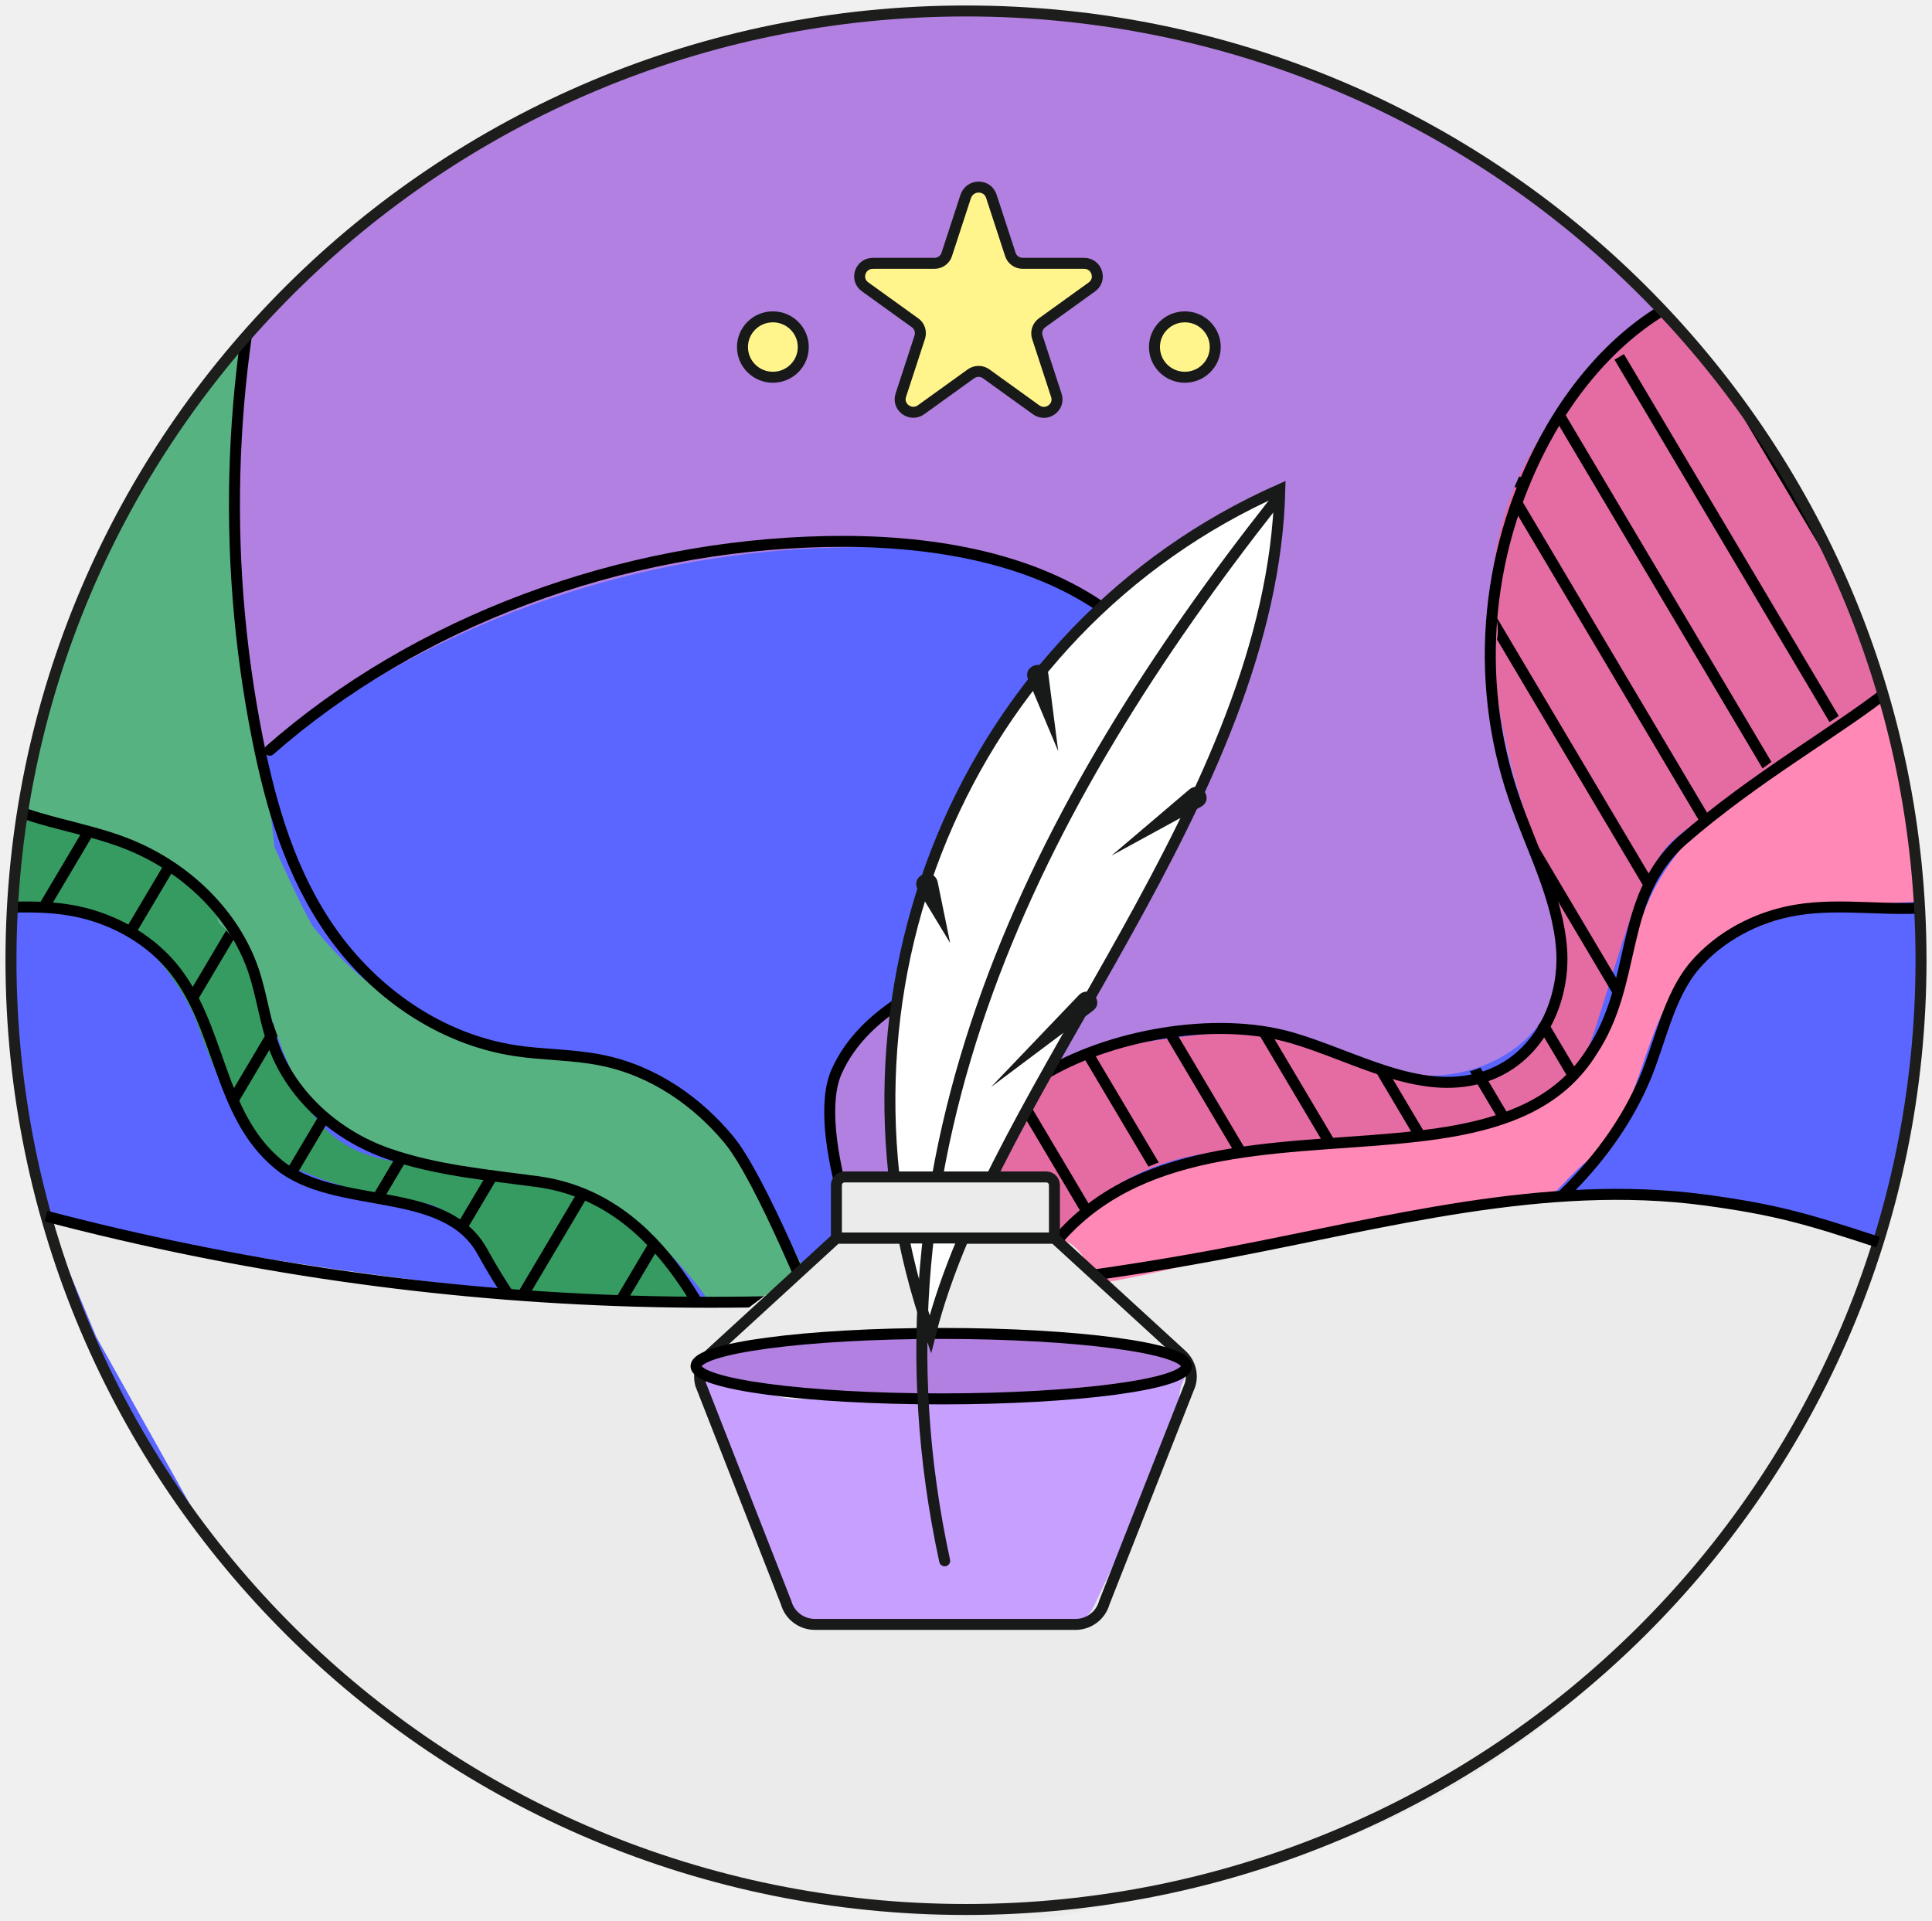
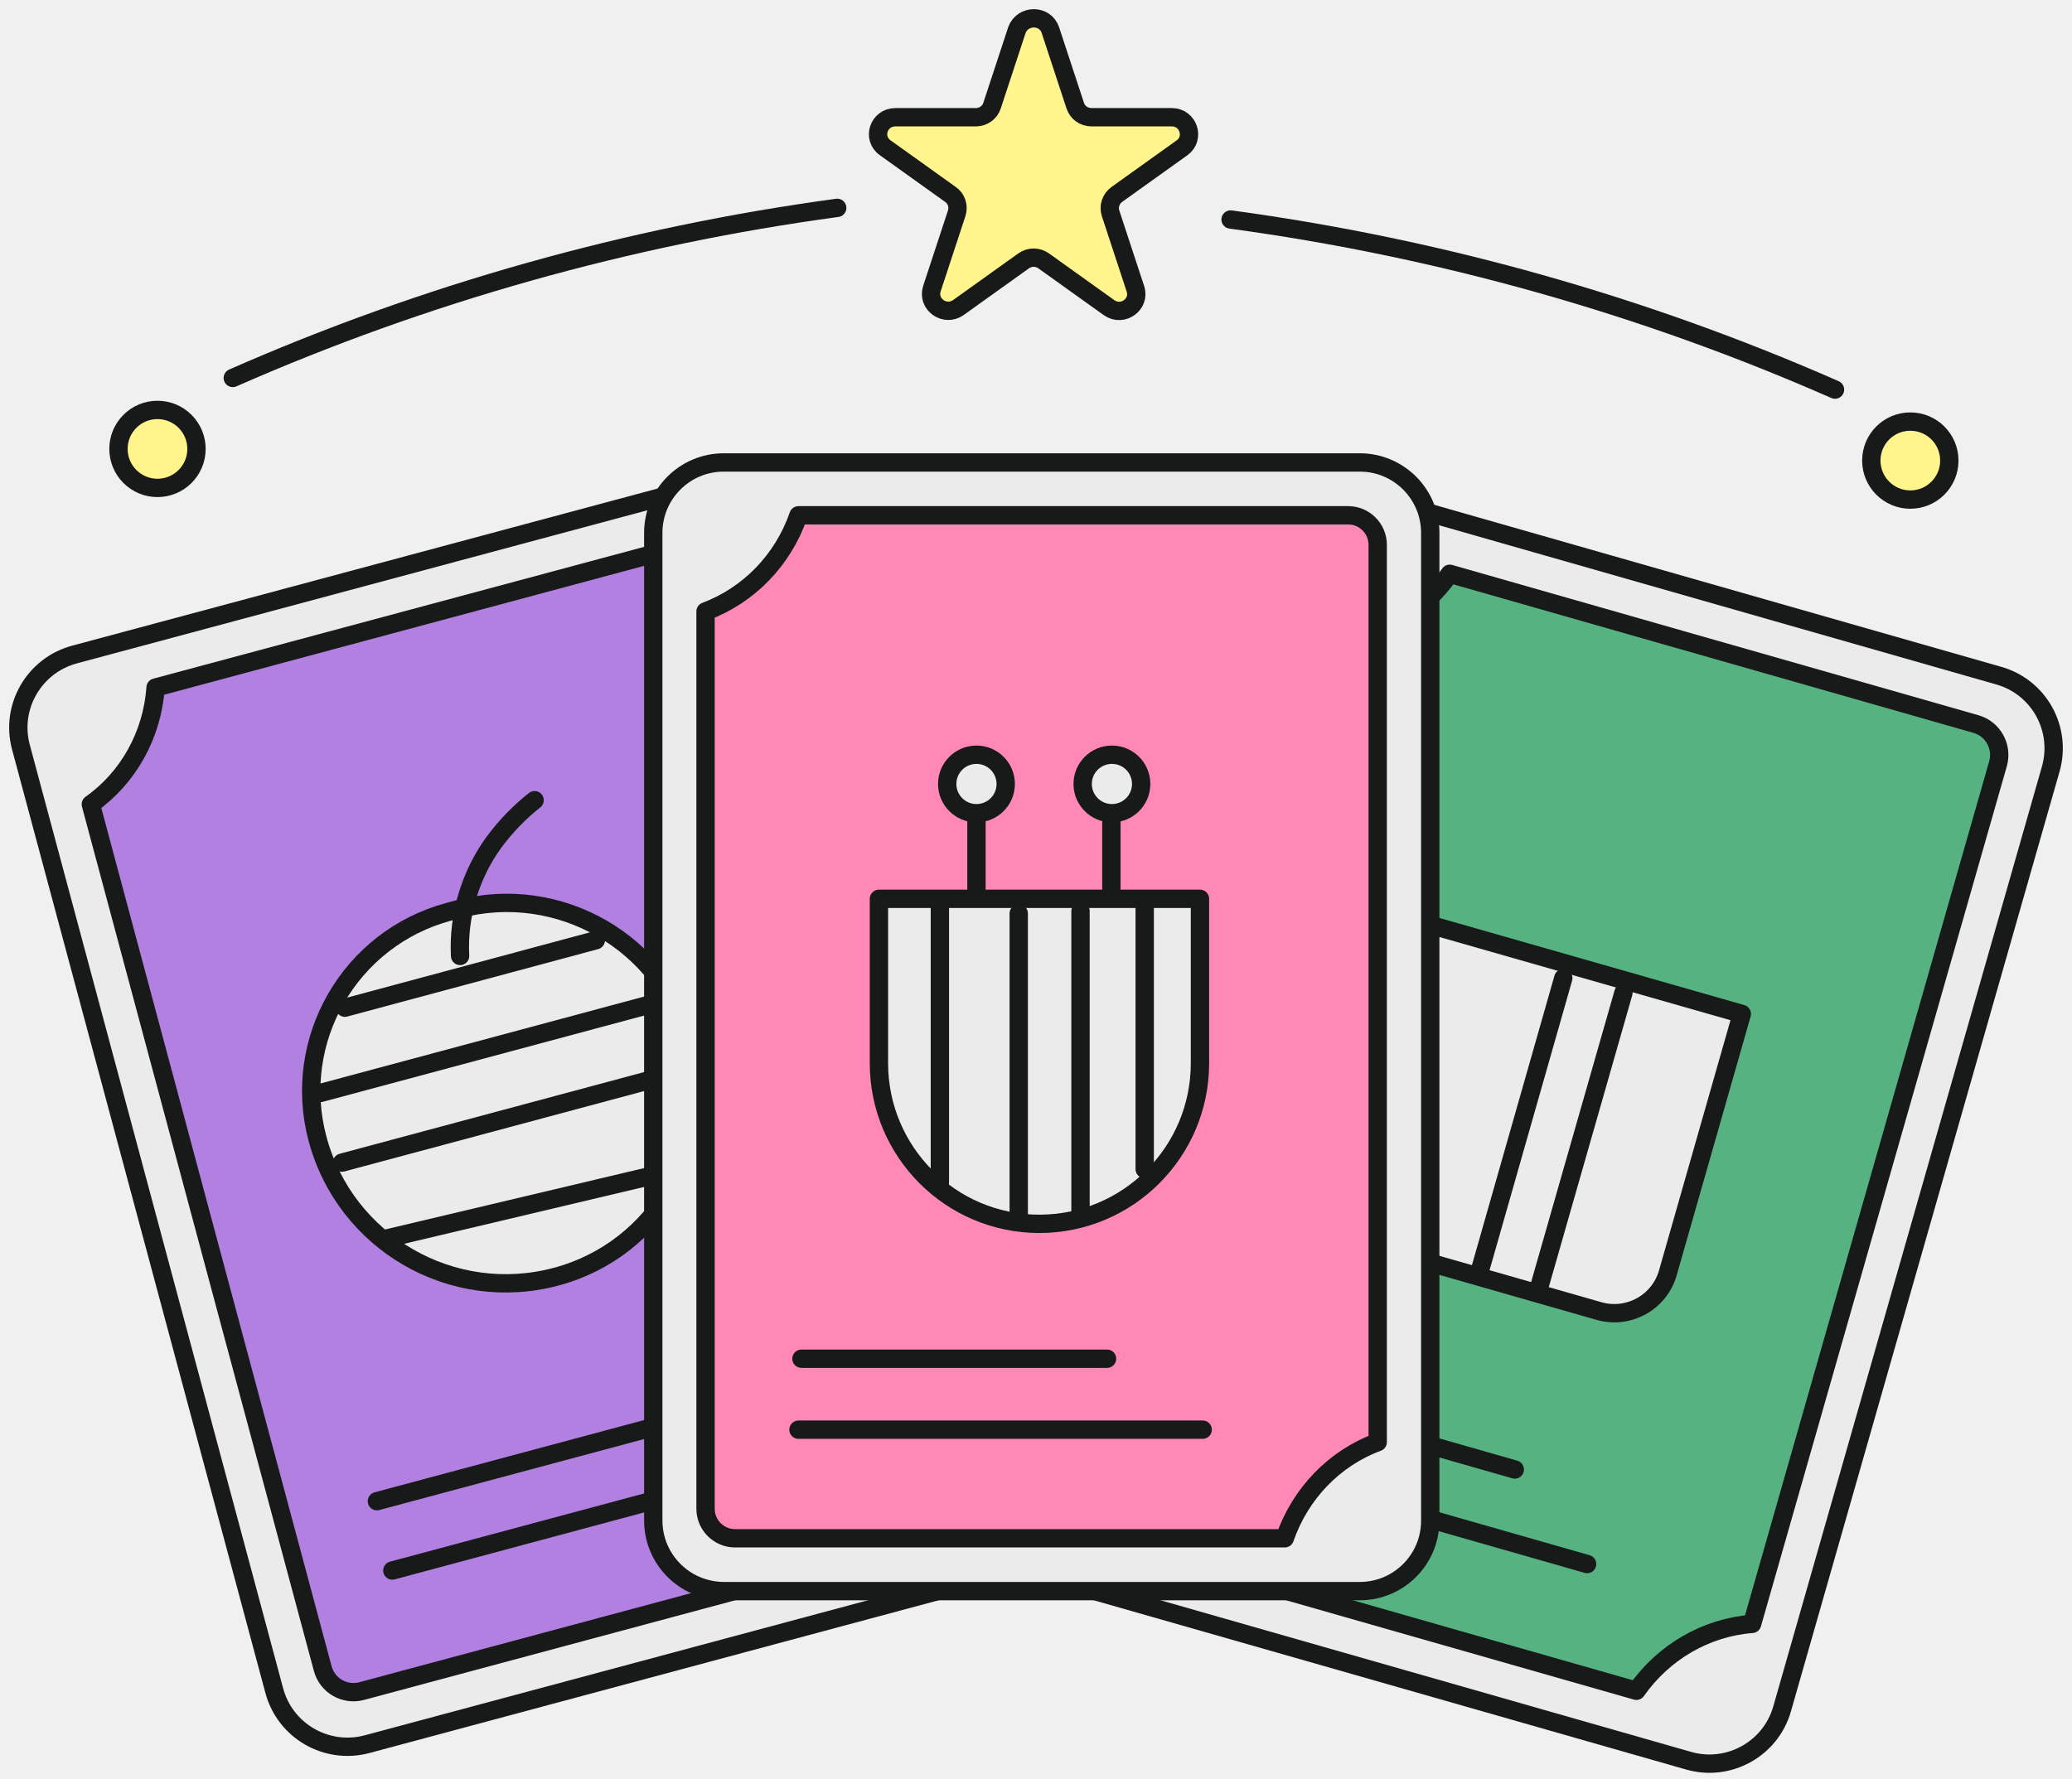
- <svg xmlns="http://www.w3.org/2000/svg" width="176" height="175" viewBox="0 0 176 175" fill="none">
-   <path d="M88 173.965C136.049 173.965 175 135.246 175 87.483C175 39.72 136.049 1 88 1C39.951 1 1 39.72 1 87.483C1 135.246 39.951 173.965 88 173.965Z" fill="#5A66FF" />
-   <mask id="mask0_474_7839" style="mask-type:luminance" maskUnits="userSpaceOnUse" x="1" y="1" width="174" height="173">
-     <path d="M88 173.965C136.049 173.965 175 135.246 175 87.483C175 39.72 136.049 1 88 1C39.951 1 1 39.72 1 87.483C1 135.246 39.951 173.965 88 173.965Z" fill="white" />
-   </mask>
-   <g mask="url(#mask0_474_7839)">
-     <path d="M-10.421 46.296L-22.514 67.376L-19.111 75.652C-19.111 75.652 -15.342 79.952 -11.516 81.271C-7.69 82.59 1.731 81.997 6.96 82.666C12.19 83.335 16.747 89.986 17.804 92.853C18.862 95.72 21.573 103.173 24.072 104.836C26.571 106.499 30.955 108.544 38.55 109.595C43.395 110.264 47.374 119.266 49.682 122.63C53.277 127.924 64.121 129.415 64.121 129.415L68.062 125.363C68.062 125.363 62.198 111.927 51.566 108.066C40.934 104.206 31.974 109.48 26.918 98.873C21.842 88.266 24.283 85.972 17.958 80.124C11.632 74.276 2.269 75.365 -0.557 72.881C-3.384 70.396 -9.786 64.395 -9.498 58.107C-9.209 51.8 -8.94 46.162 -8.94 46.162L-10.421 46.296Z" fill="#359B61" />
-   </g>
-   <mask id="mask1_474_7839" style="mask-type:luminance" maskUnits="userSpaceOnUse" x="1" y="1" width="174" height="173">
-     <path d="M88 173.965C136.049 173.965 175 135.246 175 87.483C175 39.72 136.049 1 88 1C39.951 1 1 39.72 1 87.483C1 135.246 39.951 173.965 88 173.965Z" fill="white" />
-   </mask>
-   <g mask="url(#mask1_474_7839)">
-     <path d="M92.864 118.54C92.864 118.54 97.402 105.926 111.61 104.894C125.838 103.843 139.969 104.703 143.065 99.218C146.16 93.733 148.217 80.679 152.197 76.78C156.177 72.881 175.711 61.873 179.076 54.84C182.441 47.806 181.402 46.793 181.402 46.793L160.003 25.541C160.003 25.541 146.679 25.942 137.951 43.888C129.241 61.835 139.758 82.38 140.777 82.973C141.796 83.565 142.757 89.05 141.604 91.497C140.45 93.943 136.585 98.912 131.202 98.606C125.838 98.301 117.224 94.134 114.552 93.943C111.879 93.733 101.901 95.109 97.536 96.217C89.115 98.339 83.597 119.076 83.597 119.076L92.864 118.54Z" fill="#E56CA3" />
-   </g>
-   <mask id="mask2_474_7839" style="mask-type:luminance" maskUnits="userSpaceOnUse" x="1" y="1" width="174" height="173">
-     <path d="M88 173.965C136.049 173.965 175 135.246 175 87.483C175 39.72 136.049 1 88 1C39.951 1 1 39.72 1 87.483C1 135.246 39.951 173.965 88 173.965Z" fill="white" />
-   </mask>
-   <g mask="url(#mask2_474_7839)">
-     <mask id="mask3_474_7839" style="mask-type:luminance" maskUnits="userSpaceOnUse" x="84" y="24" width="98" height="98">
-       <path d="M140.623 99.981C143.661 98.223 145.43 95.204 146.506 92.165C147.583 89.126 148.141 85.953 149.41 82.972C152.351 76.091 158.888 70.893 165.598 66.478C170.924 62.98 176.808 59.464 179.249 54.055C180.038 52.278 180.422 50.366 181.441 48.684C176.981 40.275 169.847 33.892 162.849 27.68C161.503 26.476 160.138 25.272 158.562 24.316C152.717 26.304 147.948 30.222 144.584 34.752C141.219 39.281 139.085 44.403 137.086 49.525C136.528 50.94 135.97 52.411 136.009 53.902C136.047 55.508 136.778 57.151 136.259 58.699C135.028 64.49 135.509 70.53 138.412 75.709C139.143 77.028 140.046 78.289 140.392 79.723C140.642 80.793 140.585 81.901 140.796 82.991C141.008 84.157 141.546 85.265 141.738 86.431C142.296 89.737 140.085 92.948 137.47 95.395C136.624 96.178 135.72 96.943 134.586 97.382C131.741 98.472 128.53 97.172 125.665 96.102C120.647 94.248 115.225 93.063 109.784 93.254C104.343 93.445 98.863 95.108 94.903 98.376C92.576 100.287 90.826 102.695 89.308 105.161C87.558 108.009 86.097 111.009 85.039 114.564C86.039 114.621 83.328 120.049 84.27 120.355C84.539 120.432 86.116 120.068 86.385 120.145C86.02 120.164 86.731 120.24 86.385 120.145C88.058 120.107 90.923 119.954 92.595 121.272C94.018 117.794 98.959 109.843 102.324 107.588C103.401 106.862 104.573 106.231 105.842 105.811C107.688 105.199 109.688 105.046 111.668 104.912C117.494 104.53 123.339 104.244 129.164 104.052C131.298 103.976 133.452 103.919 135.47 103.307C137.47 102.657 138.816 101.033 140.623 99.981Z" fill="white" />
-     </mask>
-     <g mask="url(#mask3_474_7839)">
-       <path d="M174.616 5.663L207.089 60.401" stroke="black" stroke-miterlimit="10" />
-       <path d="M169.194 11.033L201.667 65.771" stroke="black" stroke-miterlimit="10" />
-       <path d="M163.772 16.404L196.265 71.161" stroke="black" stroke-miterlimit="10" />
-       <path d="M158.35 21.775L190.843 76.531" stroke="black" stroke-miterlimit="10" />
-       <path d="M152.928 27.145L185.421 81.902" stroke="black" stroke-miterlimit="10" />
-       <path d="M147.506 32.516L179.999 87.272" stroke="black" stroke-miterlimit="10" />
-       <path d="M142.084 37.886L174.577 92.643" stroke="black" stroke-miterlimit="10" />
-       <path d="M136.662 43.257L169.155 98.014" stroke="black" stroke-miterlimit="10" />
-       <path d="M131.24 48.627L163.733 103.384" stroke="black" stroke-miterlimit="10" />
-       <path d="M125.838 54.017L158.312 108.754" stroke="black" stroke-miterlimit="10" />
-       <path d="M120.416 59.388L152.889 114.125" stroke="black" stroke-miterlimit="10" />
-       <path d="M114.994 64.758L147.468 119.495" stroke="black" stroke-miterlimit="10" />
-       <path d="M109.572 70.129L142.065 124.866" stroke="black" stroke-miterlimit="10" />
-       <path d="M104.15 75.499L136.643 130.255" stroke="black" stroke-miterlimit="10" />
-       <path d="M98.728 80.87L131.221 135.626" stroke="black" stroke-miterlimit="10" />
-       <path d="M93.306 86.24L125.799 140.997" stroke="black" stroke-miterlimit="10" />
-       <path d="M87.885 91.611L120.377 146.367" stroke="black" stroke-miterlimit="10" />
-       <path d="M82.463 96.981L114.956 151.737" stroke="black" stroke-miterlimit="10" />
-       <path d="M77.041 102.351L109.534 157.108" stroke="black" stroke-miterlimit="10" />
-       <path d="M71.638 107.722L104.112 162.479" stroke="black" stroke-miterlimit="10" />
-     </g>
-   </g>
-   <mask id="mask4_474_7839" style="mask-type:luminance" maskUnits="userSpaceOnUse" x="1" y="1" width="174" height="173">
-     <path d="M88 173.965C136.049 173.965 175 135.246 175 87.483C175 39.72 136.049 1 88 1C39.951 1 1 39.72 1 87.483C1 135.246 39.951 173.965 88 173.965Z" fill="white" />
-   </mask>
-   <g mask="url(#mask4_474_7839)">
-     <mask id="mask5_474_7839" style="mask-type:luminance" maskUnits="userSpaceOnUse" x="-22" y="46" width="91" height="85">
-       <path d="M65.216 130.676C64.89 129.739 58.583 128.726 57.718 128.115C56.43 127.217 53.719 125.821 52.431 124.923C50.912 123.872 47.317 120.699 46.586 118.96C41.587 107.359 39.895 110.857 33.531 109.003C31.474 108.41 28.263 107.665 26.571 106.48C23.149 104.11 21.361 100.402 19.976 96.771C18.592 93.139 17.381 89.374 14.728 86.355C12.228 84.826 9.825 83.258 6.999 82.647C2.23 81.634 -2.865 83.526 -7.652 82.57C-8.998 82.303 -10.267 81.825 -11.478 81.252C-17.015 78.614 -21.303 73.722 -21.899 68.236C-19.63 59.846 -15.15 52.068 -8.921 46.181C-9.479 51.15 -10.036 56.215 -8.921 61.127C-7.806 66.038 -4.768 70.855 0.25 73.244C5.518 75.748 12.536 75.461 16.669 79.245C17.65 80.143 18.4 81.233 19.131 82.303C21.38 85.59 23.63 88.897 25.187 92.471C26.148 94.668 26.84 96.981 28.225 99.007C29.974 101.53 32.8 103.479 36.165 104.358C37.588 106.136 40.376 106.518 42.837 106.786C46.605 107.187 50.45 107.665 53.815 109.194C56.372 110.34 58.545 112.061 60.583 113.838C62.006 115.08 67.927 123.566 68.1 125.382C68.139 126.452 66.255 129.204 65.216 130.676Z" fill="white" />
-     </mask>
-     <g mask="url(#mask5_474_7839)">
-       <path d="M5.133 34.044L-27.359 88.801" stroke="black" stroke-miterlimit="10" />
-       <path d="M10.517 40.543L-21.976 95.28" stroke="black" stroke-miterlimit="10" />
-       <path d="M15.881 47.022L-16.593 101.778" stroke="black" stroke-miterlimit="10" />
-       <path d="M21.264 53.519L-11.209 108.275" stroke="black" stroke-miterlimit="10" />
-       <path d="M26.648 60.018L-5.845 114.755" stroke="black" stroke-miterlimit="10" />
-       <path d="M32.031 66.497L-0.462 121.253" stroke="black" stroke-miterlimit="10" />
-       <path d="M37.395 72.995L4.922 127.752" stroke="black" stroke-miterlimit="10" />
-       <path d="M42.779 79.493L10.286 134.23" stroke="black" stroke-miterlimit="10" />
-       <path d="M48.162 85.972L15.669 140.728" stroke="black" stroke-miterlimit="10" />
-       <path d="M53.546 92.47L21.053 147.227" stroke="black" stroke-miterlimit="10" />
-       <path d="M58.91 98.968L26.436 153.706" stroke="black" stroke-miterlimit="10" />
-       <path d="M64.293 105.448L31.8 160.204" stroke="black" stroke-miterlimit="10" />
-       <path d="M69.677 111.946L37.184 166.702" stroke="black" stroke-miterlimit="10" />
-       <path d="M75.041 118.425L42.567 173.181" stroke="black" stroke-miterlimit="10" />
-       <path d="M80.425 124.923L47.932 179.679" stroke="black" stroke-miterlimit="10" />
-     </g>
-   </g>
-   <mask id="mask6_474_7839" style="mask-type:luminance" maskUnits="userSpaceOnUse" x="1" y="1" width="174" height="173">
-     <path d="M88 173.965C136.049 173.965 175 135.246 175 87.483C175 39.72 136.049 1 88 1C39.951 1 1 39.72 1 87.483C1 135.246 39.951 173.965 88 173.965Z" fill="white" />
-   </mask>
-   <g mask="url(#mask6_474_7839)">
-     <path d="M73.484 116.093C75.253 115.711 77.022 115.329 78.617 114.947C77.252 111.487 75.926 107.971 75.637 104.32C75.349 100.67 76.195 96.828 78.79 93.962C82.52 89.852 88.884 88.553 94.21 86.106C98.921 83.947 102.997 80.755 105.957 76.894C108.015 74.219 109.572 71.008 108.976 67.835C108.63 65.981 107.573 64.28 106.515 62.656C103.804 58.47 100.497 54.055 95.171 52.832C86.519 48.933 76.233 49.373 66.562 50.348C62.371 50.768 58.16 51.284 54.104 52.316C43.683 54.934 34.762 60.725 26.071 66.402C25.437 66.803 24.802 67.243 24.476 67.873C24.206 68.428 24.226 69.058 24.283 69.651C24.783 74.582 27.417 79.13 30.032 83.526C31.493 85.992 32.993 88.515 35.242 90.483C37.723 92.643 40.991 94 44.279 95.051C47.97 96.236 51.816 97.077 55.699 97.593C57.757 97.86 59.91 98.052 61.698 98.988C63.294 99.829 64.428 101.186 65.505 102.505C68.562 106.289 72.523 116.457 72.523 116.457L73.484 116.093Z" fill="#5A66FF" />
-   </g>
-   <mask id="mask7_474_7839" style="mask-type:luminance" maskUnits="userSpaceOnUse" x="1" y="1" width="174" height="173">
-     <path d="M88 173.965C136.049 173.965 175 135.246 175 87.483C175 39.72 136.049 1 88 1C39.951 1 1 39.72 1 87.483C1 135.246 39.951 173.965 88 173.965Z" fill="white" />
-   </mask>
-   <g mask="url(#mask7_474_7839)">
-     <path d="M140.796 80.487C139.873 80.602 138.931 80.659 137.97 80.659C126.338 80.659 116.917 72.422 116.917 62.274C116.917 52.125 126.338 43.888 137.97 43.888C138.412 43.888 138.451 43.983 138.874 44.002" stroke="black" stroke-miterlimit="10" stroke-linecap="round" stroke-linejoin="round" />
-   </g>
-   <mask id="mask8_474_7839" style="mask-type:luminance" maskUnits="userSpaceOnUse" x="1" y="1" width="174" height="173">
-     <path d="M88 173.965C136.049 173.965 175 135.246 175 87.483C175 39.72 136.049 1 88 1C39.951 1 1 39.72 1 87.483C1 135.246 39.951 173.965 88 173.965Z" fill="white" />
-   </mask>
-   <g mask="url(#mask8_474_7839)">
-     <path d="M158.811 25.177C147.891 29.114 139.412 37.868 136.778 47.921C133.471 60.573 138.969 73.493 142.603 86.069C142.546 89.394 141.277 92.682 138.739 94.918C136.201 97.154 132.452 98.301 128.876 97.938C124.28 97.46 120.377 94.727 115.878 93.809C112.206 93.045 108.342 93.542 104.669 94.268C101.747 94.841 98.825 95.606 96.306 97.001C89.673 100.651 86.904 108.01 86.769 114.871C84.116 114.298 81.886 114.546 79.906 115.291C76.964 113.629 76.349 110.685 75.964 108.067C75.311 103.709 74.734 98.931 77.445 95.243C79.521 92.414 83.136 90.77 86.596 89.28C90.672 87.502 94.768 85.725 98.844 83.947C101.593 82.743 103.843 81.081 105.727 78.94C107.765 76.608 108.976 73.971 108.976 71.028C108.976 67.243 108.034 63.402 105.765 60.172C103.035 56.273 98.517 53.483 93.595 51.896C88.692 50.31 83.386 49.832 78.156 49.851C57.968 49.889 37.934 57.095 23.553 69.48C20.957 58.203 21.284 48.188 21.649 38.365C21.938 30.643 22.265 22.712 25.014 15.717C54.469 -0.356 92.71 -3.414 125.319 7.403C137.585 12.047 149.14 18.106 158.811 25.177Z" fill="#B180E0" />
-   </g>
-   <mask id="mask9_474_7839" style="mask-type:luminance" maskUnits="userSpaceOnUse" x="1" y="1" width="174" height="173">
-     <path d="M88 173.965C136.049 173.965 175 135.246 175 87.483C175 39.72 136.049 1 88 1C39.951 1 1 39.72 1 87.483C1 135.246 39.951 173.965 88 173.965Z" fill="white" />
-   </mask>
-   <g mask="url(#mask9_474_7839)">
-     <path d="M191.592 70.071C191.631 66.058 189.151 62.618 187.17 59.33C185.017 55.718 183.883 51.685 181.479 48.207C180.864 53.367 177.596 57.878 173.693 61.337C169.79 64.777 165.214 67.377 160.945 70.377C156.946 73.206 153.043 76.531 150.736 80.927C148.41 85.361 148.102 90.56 145.583 94.898C143.43 98.587 139.316 101.186 134.855 102.6C130.414 104.034 125.607 104.397 120.877 104.588C115.859 104.779 110.726 104.817 105.996 106.308C101.266 107.799 94.114 114.201 92.864 118.521C92.864 125.822 98.959 132.109 102.516 134.747C106.15 131.288 106.707 126.51 120.07 123.471C122.896 122.821 125.53 120.47 125.53 120.47C125.53 120.47 130.587 116.361 133.721 115.52C136.316 114.832 142.411 107.531 144.391 105.926C149.717 101.606 149.198 94.65 153.197 89.356C155.254 86.642 158.561 84.788 162.08 83.756C165.598 82.704 169.347 82.399 173.077 82.227C174.885 82.15 176.711 82.093 178.461 81.711C184.806 80.316 191.535 75.614 191.592 70.071Z" fill="#FF88B6" />
-   </g>
-   <mask id="mask10_474_7839" style="mask-type:luminance" maskUnits="userSpaceOnUse" x="1" y="1" width="174" height="173">
-     <path d="M88 173.965C136.049 173.965 175 135.246 175 87.483C175 39.72 136.049 1 88 1C39.951 1 1 39.72 1 87.483C1 135.246 39.951 173.965 88 173.965Z" fill="white" />
-   </mask>
-   <g mask="url(#mask10_474_7839)">
-     <path d="M22.457 18.468C10.844 23.418 1.827 32.057 -5.729 41.212C-7.017 42.779 -8.306 44.422 -8.902 46.276C-9.478 48.073 -9.382 49.965 -9.248 51.819C-9.055 54.896 -8.825 57.973 -8.556 61.05C-8.421 62.579 -8.267 64.146 -7.517 65.541C-6.767 66.918 -5.518 67.988 -4.23 69.02C-1.653 71.103 1.077 73.052 4.192 74.448C7.191 75.786 10.498 76.588 13.517 77.907C16.535 79.226 19.4 81.252 19.9 84.08C25.11 88.61 24.303 96.541 29.186 101.319C32.07 104.148 36.454 105.39 40.703 106.097C44.952 106.805 49.355 107.13 53.316 108.62C59.103 110.799 66.639 119.648 68.043 125.324C68.716 123.948 70.908 124.158 72.407 123.413C73.907 122.687 75.118 122.61 76.618 121.636C72.869 116.323 68.408 103.46 62.679 99.714C57.891 96.58 51.354 96.847 45.586 95.49C38.703 93.885 32.647 89.737 28.436 84.31C27.206 82.054 26.148 79.723 24.995 77.142C24.091 67.586 20.919 58.202 20.996 48.608C21.015 45.034 21.495 41.46 21.957 37.905C22.918 30.643 23.88 23.38 25.841 16.27C24.61 17.226 23.399 18.067 22.457 18.468Z" fill="#56B381" />
-   </g>
-   <mask id="mask11_474_7839" style="mask-type:luminance" maskUnits="userSpaceOnUse" x="1" y="1" width="174" height="173">
-     <path d="M88 173.965C136.049 173.965 175 135.246 175 87.483C175 39.72 136.049 1 88 1C39.951 1 1 39.72 1 87.483C1 135.246 39.951 173.965 88 173.965Z" fill="white" />
-   </mask>
-   <g mask="url(#mask11_474_7839)">
-     <path d="M-21.476 67.377C-21.63 74.697 -14.824 81.634 -6.518 82.609C-2.249 83.106 2.134 82.208 6.345 82.915C9.998 83.526 13.343 85.361 15.574 87.96C20.188 93.369 19.746 101.435 25.36 106.079C30.551 110.379 40.51 107.818 43.933 114.01C50.758 126.395 57.699 129.147 65.216 129.835" stroke="black" stroke-miterlimit="10" stroke-linecap="round" stroke-linejoin="round" />
-   </g>
-   <mask id="mask12_474_7839" style="mask-type:luminance" maskUnits="userSpaceOnUse" x="1" y="1" width="174" height="173">
-     <path d="M88 173.965C136.049 173.965 175 135.246 175 87.483C175 39.72 136.049 1 88 1C39.951 1 1 39.72 1 87.483C1 135.246 39.951 173.965 88 173.965Z" fill="white" />
-   </mask>
-   <g mask="url(#mask12_474_7839)">
-     <path d="M191.439 67.377C191.593 74.697 184.786 81.634 176.481 82.609C172.212 83.106 167.829 82.208 163.618 82.915C159.965 83.526 156.62 85.361 154.389 87.96C151.986 90.789 151.275 94.898 149.852 98.262C146.699 105.697 140.508 111.316 133.721 115.52C125.492 120.604 117.186 125.631 107.976 128.708C104.054 130.026 100.036 131.039 96.114 132.358C93.691 133.18 90.692 134.155 89.154 136.353" stroke="black" stroke-miterlimit="10" stroke-linecap="round" stroke-linejoin="round" />
-   </g>
-   <mask id="mask13_474_7839" style="mask-type:luminance" maskUnits="userSpaceOnUse" x="1" y="1" width="174" height="173">
-     <path d="M88 173.965C136.049 173.965 175 135.246 175 87.483C175 39.72 136.049 1 88 1C39.951 1 1 39.72 1 87.483C1 135.246 39.951 173.965 88 173.965Z" fill="white" />
-   </mask>
-   <g mask="url(#mask13_474_7839)">
-     <path d="M86.366 123.987C86.77 117.547 82.021 105.965 94.903 98.033C100.94 94.306 110.707 92.51 117.705 94.555C123.454 96.237 129.26 99.868 134.99 98.167C140.162 96.638 142.603 91.229 142.257 86.47C141.911 81.711 139.489 77.277 137.931 72.709C134.144 61.701 135.355 49.45 141.238 39.167C144.795 32.975 150.506 27.184 158.215 25.541" stroke="black" stroke-miterlimit="10" stroke-linecap="round" stroke-linejoin="round" />
-   </g>
-   <mask id="mask14_474_7839" style="mask-type:luminance" maskUnits="userSpaceOnUse" x="1" y="1" width="174" height="173">
-     <path d="M88 173.965C136.049 173.965 175 135.246 175 87.483C175 39.72 136.049 1 88 1C39.951 1 1 39.72 1 87.483C1 135.246 39.951 173.965 88 173.965Z" fill="white" />
-   </mask>
-   <g mask="url(#mask14_474_7839)">
-     <path d="M180.076 46.793C182.114 60.936 166.867 64.682 153.178 76.627C147.352 81.921 149.256 89.432 145.026 95.777C134.49 112.768 97.575 92.356 90.692 125.42" stroke="black" stroke-miterlimit="10" stroke-linecap="round" stroke-linejoin="round" />
-   </g>
-   <mask id="mask15_474_7839" style="mask-type:luminance" maskUnits="userSpaceOnUse" x="1" y="1" width="174" height="173">
-     <path d="M88 173.965C136.049 173.965 175 135.246 175 87.483C175 39.72 136.049 1 88 1C39.951 1 1 39.72 1 87.483C1 135.246 39.951 173.965 88 173.965Z" fill="white" />
-   </mask>
-   <g mask="url(#mask15_474_7839)">
-     <path d="M25.514 16.023C20.784 32.784 20.073 50.386 23.476 67.396C24.706 73.531 26.494 79.685 30.244 84.98C33.993 90.273 39.915 94.65 46.932 95.721C49.547 96.122 52.239 96.064 54.834 96.6C59.564 97.555 63.563 100.403 66.409 103.843C69.254 107.283 74.272 119.458 75.753 123.49" stroke="black" stroke-miterlimit="10" stroke-linecap="round" stroke-linejoin="round" />
-   </g>
-   <mask id="mask16_474_7839" style="mask-type:luminance" maskUnits="userSpaceOnUse" x="1" y="1" width="174" height="173">
-     <path d="M88 173.965C136.049 173.965 175 135.246 175 87.483C175 39.72 136.049 1 88 1C39.951 1 1 39.72 1 87.483C1 135.246 39.951 173.965 88 173.965Z" fill="white" />
-   </mask>
-   <g mask="url(#mask16_474_7839)">
-     <path d="M-8.517 45.245C-9.325 50.252 -10.132 55.336 -9.267 60.343C-8.382 65.332 -5.556 70.32 -0.615 72.919C3.038 74.85 7.46 75.289 11.382 76.799C16.958 78.94 21.361 83.316 23.091 88.419C23.88 90.77 24.149 93.236 25.033 95.548C26.687 99.848 30.59 103.461 35.416 105.123C39.703 106.614 44.356 107.035 48.913 107.646C60.679 109.213 64.967 121.713 68.101 127.465" stroke="black" stroke-miterlimit="10" stroke-linecap="round" stroke-linejoin="round" />
-   </g>
-   <mask id="mask17_474_7839" style="mask-type:luminance" maskUnits="userSpaceOnUse" x="1" y="1" width="174" height="173">
-     <path d="M88 173.965C136.049 173.965 175 135.246 175 87.483C175 39.72 136.049 1 88 1C39.951 1 1 39.72 1 87.483C1 135.246 39.951 173.965 88 173.965Z" fill="white" />
-   </mask>
-   <g mask="url(#mask17_474_7839)">
-     <path d="M24.572 68.352C37.877 56.655 56.488 49.698 75.349 49.335C84.386 49.163 93.941 50.654 100.882 55.7C107.842 60.764 111.187 70.11 106.573 76.914C99.901 86.738 81.117 86.929 76.253 97.536C73.696 103.079 79.118 116.667 81.54 122.248" stroke="black" stroke-miterlimit="10" stroke-linecap="round" stroke-linejoin="round" />
-   </g>
-   <path d="M4.191 110.8C4.191 110.8 68.561 126.147 109.783 114.813C156.984 101.817 170.942 113.647 170.942 113.647C170.942 113.647 155.85 160.51 114.224 169.971C96.094 174.08 95.267 179.317 58.717 168.958C33.319 161.753 19.245 140.519 19.245 140.519L8.767 121.789L4.191 110.8Z" fill="#EBEBEB" />
-   <path d="M107.937 34.37C109.466 34.37 110.706 33.138 110.706 31.618C110.706 30.098 109.466 28.866 107.937 28.866C106.408 28.866 105.168 30.098 105.168 31.618C105.168 33.138 106.408 34.37 107.937 34.37Z" fill="#FFF58C" stroke="#181919" stroke-miterlimit="10" stroke-linecap="round" stroke-linejoin="round" />
-   <path d="M70.407 34.37C71.936 34.37 73.176 33.138 73.176 31.618C73.176 30.098 71.936 28.866 70.407 28.866C68.878 28.866 67.638 30.098 67.638 31.618C67.638 33.138 68.878 34.37 70.407 34.37Z" fill="#FFF58C" stroke="#181919" stroke-miterlimit="10" stroke-linecap="round" stroke-linejoin="round" />
-   <path d="M90.307 17.876L92.037 23.17C92.191 23.667 92.653 23.992 93.172 23.992H98.766C99.92 23.992 100.401 25.464 99.478 26.133L94.941 29.401C94.517 29.706 94.344 30.242 94.498 30.719L96.229 36.014C96.594 37.103 95.325 38.02 94.383 37.332L89.846 34.064C89.422 33.758 88.865 33.758 88.442 34.064L83.904 37.332C82.962 38.001 81.713 37.103 82.059 36.014L83.789 30.719C83.943 30.223 83.77 29.687 83.347 29.401L78.809 26.133C77.867 25.464 78.348 23.992 79.521 23.992H85.116C85.635 23.992 86.096 23.667 86.25 23.17L87.981 17.876C88.384 16.768 89.942 16.768 90.307 17.876Z" fill="#FFF58C" stroke="#181919" stroke-miterlimit="10" stroke-linecap="round" stroke-linejoin="round" />
-   <path d="M88 173.965C136.049 173.965 175 135.246 175 87.483C175 39.72 136.049 1 88 1C39.951 1 1 39.72 1 87.483C1 135.246 39.951 173.965 88 173.965Z" stroke="#1D1D1B" stroke-miterlimit="10" />
-   <path d="M4.191 110.799C39.721 120.126 75.675 121.005 111.782 114.144C126.183 111.411 140.757 107.378 155.311 109.328C161.867 110.207 164.809 111.105 171.096 113.169" stroke="black" stroke-miterlimit="10" />
-   <path d="M76.137 113.246C80.175 112.882 84.212 112.653 88.25 112.538C90.499 112.481 92.749 112.462 94.999 112.653C95.998 112.749 97.056 112.902 97.825 113.532C98.286 113.915 98.613 114.411 98.959 114.889C99.709 115.883 100.613 116.724 101.555 117.527C102.151 118.024 102.766 118.482 103.4 118.922C104.131 119.419 104.881 119.897 105.496 120.527C106.111 121.158 106.573 121.999 106.554 122.878C105.881 123.127 105.131 122.916 104.419 122.725C100.959 121.846 97.363 121.751 93.787 121.674C88.385 121.559 82.982 121.483 77.579 121.54C76.387 121.559 75.176 121.579 73.984 121.77C72.965 121.942 71.946 122.247 70.908 122.228C70.216 122.209 69.504 122.056 68.812 122.095C67.332 122.171 65.889 123.146 64.448 122.783C65.332 121.33 66.716 120.26 68.081 119.228C70.831 117.183 73.561 115.119 76.137 113.246Z" fill="#EBEBEB" />
-   <path d="M81.867 127.637C87.096 127.37 92.307 127.121 97.536 126.853C98.248 126.815 98.959 126.777 99.67 126.815C99.997 126.834 100.305 126.853 100.632 126.834C100.939 126.815 101.228 126.758 101.535 126.701C103.669 126.318 105.804 125.936 107.938 125.535C107.246 126.662 107.457 128.115 107.169 129.415C107.034 130.083 106.746 130.714 106.477 131.326C104.342 136.238 102.131 141.111 99.843 145.947C99.613 146.424 99.382 146.921 98.978 147.284C98.305 147.896 97.305 147.992 96.383 148.03C94.133 148.125 91.884 148.068 89.634 148.011C88.019 147.972 86.385 147.934 84.77 147.896C81.309 147.82 77.829 147.743 74.368 147.667C73.734 147.648 73.08 147.628 72.542 147.304C71.927 146.921 71.619 146.214 71.331 145.564C70.273 143.042 69.196 140.5 68.139 137.977C67.408 136.218 66.658 134.46 66.139 132.625C65.909 131.804 65.736 130.982 65.389 130.198C64.832 128.918 63.871 127.79 63.582 126.433C63.505 126.108 63.505 125.707 63.774 125.497C64.024 125.305 64.371 125.382 64.678 125.477C66.524 125.993 68.389 126.509 70.235 127.045C70.85 127.217 71.465 127.389 72.08 127.446C72.542 127.484 73.003 127.465 73.465 127.465C76.502 127.331 79.502 127.752 81.867 127.637Z" fill="#C79FFF" />
-   <path d="M108.418 126.146L100.593 146.023C100.266 147.189 99.189 147.992 97.978 147.992H74.233C73.022 147.992 71.945 147.189 71.618 146.023L63.832 126.146C63.563 125.172 63.851 124.121 64.601 123.433L76.195 112.806H96.055L107.649 123.433C108.399 124.121 108.706 125.172 108.418 126.146Z" stroke="#181919" stroke-miterlimit="10" />
-   <path d="M85.751 127.446C98.089 127.446 108.092 126.111 108.092 124.464C108.092 122.818 98.089 121.483 85.751 121.483C73.412 121.483 63.409 122.818 63.409 124.464C63.409 126.111 73.412 127.446 85.751 127.446Z" fill="#B180E0" stroke="black" stroke-miterlimit="10" />
-   <path d="M84.751 121.56C73.85 90.694 87.923 57.305 116.59 44.595C115.917 72.632 90.461 98.816 84.751 121.56Z" fill="white" stroke="#181919" stroke-miterlimit="10" />
-   <path d="M116.129 45.704C94.537 73.111 77.983 105.085 86.058 142.201" stroke="#181919" stroke-miterlimit="10" stroke-linecap="round" stroke-linejoin="round" />
-   <path d="M84.539 80.775C85.116 82.514 85.789 84.234 86.577 85.916Z" fill="white" />
-   <path d="M85.443 80.469L86.558 85.916L83.616 81.062C82.867 79.647 85.193 78.902 85.443 80.469Z" fill="#181919" />
-   <path d="M95.499 61.395L96.402 68.447L93.653 61.892C93.115 60.554 95.287 59.98 95.499 61.395Z" fill="#181919" />
-   <path d="M109.419 73.493L101.266 77.946L108.342 71.926C109.399 71.047 110.63 72.805 109.419 73.493Z" fill="#181919" />
-   <path d="M99.575 92.07L90.269 99.046L98.286 90.656C99.248 89.681 100.651 91.248 99.575 92.07Z" fill="#181919" />
-   <path d="M76.195 112.787V107.971C76.195 107.569 76.522 107.225 76.945 107.225H95.306C95.71 107.225 96.056 107.55 96.056 107.971V112.787H76.195Z" fill="#EBEBEB" stroke="#181919" stroke-miterlimit="10" />
+ <svg xmlns="http://www.w3.org/2000/svg" width="113" height="97" viewBox="0 0 113 97" fill="none">
+   <path d="M14.956 92.217L1.141 40.756C0.55 38.554 1.865 36.294 4.067 35.703L36.986 26.867C39.202 26.276 41.463 27.576 42.054 29.793L55.868 81.254C56.459 83.456 55.144 85.716 52.943 86.307L20.024 95.143C17.823 95.734 15.547 94.434 14.956 92.217Z" fill="#EBEBEB" stroke="#181919" stroke-miterlimit="10" stroke-linecap="round" stroke-linejoin="round" />
+   <path d="M52.086 78.137L39.438 30.99C39.187 30.059 38.242 29.512 37.311 29.763L8.485 37.505C8.307 40.076 7.007 42.425 4.953 43.873L17.601 91.021C17.852 91.951 18.798 92.498 19.729 92.247L48.555 84.505C48.732 81.949 50.032 79.6 52.086 78.137Z" fill="#B180E0" stroke="#181919" stroke-miterlimit="10" stroke-linecap="round" stroke-linejoin="round" />
+   <path d="M20.556 81.89L36.646 77.575" stroke="#181919" stroke-miterlimit="10" stroke-linecap="round" stroke-linejoin="round" />
+   <path d="M21.398 85.672L42.689 79.954" stroke="#181919" stroke-miterlimit="10" stroke-linecap="round" stroke-linejoin="round" />
+   <path d="M30.337 69.641C24.663 71.163 18.842 67.794 17.32 62.135C15.872 56.742 19.078 51.187 24.471 49.739L24.959 49.606C30.485 48.129 36.173 51.409 37.665 56.935C39.143 62.475 35.863 68.164 30.337 69.641Z" fill="#EBEBEB" stroke="#181919" stroke-miterlimit="10" stroke-linecap="round" stroke-linejoin="round" />
+   <path d="M21.162 67.543L36.749 63.849" stroke="#181919" stroke-miterlimit="10" stroke-linecap="round" stroke-linejoin="round" />
+   <path d="M18.65 63.421L37.592 58.338" stroke="#181919" stroke-miterlimit="10" stroke-linecap="round" stroke-linejoin="round" />
+   <path d="M17.468 59.624L36.395 54.541" stroke="#181919" stroke-miterlimit="10" stroke-linecap="round" stroke-linejoin="round" />
+   <path d="M18.812 54.969L32.494 51.29" stroke="#181919" stroke-miterlimit="10" stroke-linecap="round" stroke-linejoin="round" />
+   <path d="M25.092 52.147C24.974 49.961 25.639 47.73 26.939 45.942C27.574 45.085 28.313 44.317 29.155 43.652" stroke="#181919" stroke-miterlimit="10" stroke-linecap="round" stroke-linejoin="round" />
+   <path d="M56.474 81.565L71.116 30.325C71.737 28.123 74.042 26.853 76.228 27.488L109 36.855C111.201 37.476 112.472 39.766 111.836 41.968L97.194 93.207C96.574 95.409 94.269 96.68 92.082 96.044L59.311 86.677C57.109 86.056 55.839 83.766 56.474 81.565Z" fill="#EBEBEB" stroke="#181919" stroke-miterlimit="10" stroke-linecap="round" stroke-linejoin="round" />
+   <path d="M107.773 39.5L79.065 31.3C77.588 33.413 75.268 34.757 72.756 34.95L59.34 81.89C59.075 82.806 59.606 83.766 60.537 84.032L89.245 92.232C90.723 90.12 93.042 88.775 95.554 88.583L108.97 41.643C109.221 40.727 108.689 39.766 107.773 39.5Z" fill="#56B381" stroke="#181919" stroke-miterlimit="10" stroke-linecap="round" stroke-linejoin="round" />
+   <path d="M74.115 64.618L78.149 50.493L94.993 55.309L90.959 69.434C90.501 71.045 88.817 71.976 87.206 71.518L76.214 68.371C74.588 67.913 73.657 66.228 74.115 64.618Z" fill="#EBEBEB" stroke="#181919" stroke-miterlimit="10" stroke-linecap="round" stroke-linejoin="round" />
+   <path d="M85.256 53.359L80.72 69.272" stroke="#181919" stroke-miterlimit="10" stroke-linecap="round" stroke-linejoin="round" />
+   <path d="M88.536 54.157L83.985 70.07" stroke="#181919" stroke-miterlimit="10" stroke-linecap="round" stroke-linejoin="round" />
+   <path d="M66.595 75.581L82.611 80.161" stroke="#181919" stroke-miterlimit="10" stroke-linecap="round" stroke-linejoin="round" />
+   <path d="M65.369 79.26L86.556 85.318" stroke="#181919" stroke-miterlimit="10" stroke-linecap="round" stroke-linejoin="round" />
+   <path d="M35.627 82.939V29.069C35.627 26.956 37.34 25.227 39.468 25.227H74.16C76.273 25.227 78.001 26.941 78.001 29.069V82.954C78.001 85.066 76.287 86.795 74.16 86.795H39.468C37.34 86.78 35.627 85.066 35.627 82.939Z" fill="#EBEBEB" stroke="#181919" stroke-miterlimit="10" stroke-linecap="round" stroke-linejoin="round" />
+   <path d="M75.135 78.669V29.719C75.135 28.833 74.411 28.109 73.525 28.109H43.546C42.704 30.547 40.842 32.467 38.478 33.354V82.303C38.478 83.19 39.202 83.914 40.089 83.914H70.067C70.909 81.476 72.771 79.541 75.135 78.669Z" fill="#FF88B6" stroke="#181919" stroke-miterlimit="10" stroke-linecap="round" stroke-linejoin="round" />
+   <path d="M47.934 57.998V49.03H65.442V57.998C65.442 62.83 61.527 66.76 56.681 66.76C51.849 66.76 47.934 62.83 47.934 57.998Z" fill="#EBEBEB" stroke="#181919" stroke-miterlimit="10" stroke-linecap="round" stroke-linejoin="round" />
+   <path d="M51.258 49.296V64.5" stroke="#181919" stroke-miterlimit="10" stroke-linecap="round" stroke-linejoin="round" />
+   <path d="M55.558 49.828V66.391" stroke="#181919" stroke-miterlimit="10" stroke-linecap="round" stroke-linejoin="round" />
+   <path d="M58.927 49.695V66.258" stroke="#181919" stroke-miterlimit="10" stroke-linecap="round" stroke-linejoin="round" />
+   <path d="M62.428 49.562V63.776" stroke="#181919" stroke-miterlimit="10" stroke-linecap="round" stroke-linejoin="round" />
+   <path d="M53.253 44.391V48.675" stroke="#181919" stroke-miterlimit="10" stroke-linecap="round" stroke-linejoin="round" />
+   <path d="M60.611 44.391V48.675" stroke="#181919" stroke-miterlimit="10" stroke-linecap="round" stroke-linejoin="round" />
+   <path d="M53.253 44.361C54.134 44.361 54.849 43.647 54.849 42.765C54.849 41.884 54.134 41.17 53.253 41.17C52.372 41.17 51.657 41.884 51.657 42.765C51.657 43.647 52.372 44.361 53.253 44.361Z" fill="#EBEBEB" stroke="#181919" stroke-miterlimit="10" stroke-linecap="round" stroke-linejoin="round" />
+   <path d="M60.641 44.361C61.522 44.361 62.236 43.647 62.236 42.765C62.236 41.884 61.522 41.17 60.641 41.17C59.759 41.17 59.045 41.884 59.045 42.765C59.045 43.647 59.759 44.361 60.641 44.361Z" fill="#EBEBEB" stroke="#181919" stroke-miterlimit="10" stroke-linecap="round" stroke-linejoin="round" />
+   <path d="M43.708 74.118H60.375" stroke="#181919" stroke-miterlimit="10" stroke-linecap="round" stroke-linejoin="round" />
+   <path d="M43.546 77.989H65.59" stroke="#181919" stroke-miterlimit="10" stroke-linecap="round" stroke-linejoin="round" />
+   <path d="M57.282 1.636L58.638 5.756C58.758 6.142 59.12 6.395 59.526 6.395H63.908C64.812 6.395 65.188 7.54 64.466 8.061L60.912 10.604C60.58 10.842 60.445 11.258 60.565 11.63L61.92 15.75C62.207 16.598 61.213 17.312 60.475 16.776L56.921 14.233C56.59 13.995 56.153 13.995 55.822 14.233L52.268 16.776C51.53 17.297 50.551 16.598 50.822 15.75L52.177 11.63C52.298 11.244 52.162 10.827 51.831 10.604L48.277 8.061C47.539 7.54 47.916 6.395 48.834 6.395H53.216C53.623 6.395 53.984 6.142 54.105 5.756L55.46 1.636C55.776 0.788 56.996 0.788 57.282 1.636Z" fill="#FFF58C" stroke="#181919" stroke-miterlimit="10" stroke-linecap="round" stroke-linejoin="round" />
+   <path d="M12.696 20.617C23.171 16.008 34.312 12.875 45.659 11.339" stroke="#181919" stroke-miterlimit="10" stroke-linecap="round" stroke-linejoin="round" />
+   <path d="M8.588 26.616C9.763 26.616 10.716 25.664 10.716 24.489C10.716 23.314 9.763 22.361 8.588 22.361C7.413 22.361 6.461 23.314 6.461 24.489C6.461 25.664 7.413 26.616 8.588 26.616Z" fill="#FFF58C" stroke="#181919" stroke-miterlimit="10" stroke-linecap="round" stroke-linejoin="round" />
+   <path d="M100.075 21.253C89.6 16.643 78.459 13.511 67.112 11.974" stroke="#181919" stroke-miterlimit="10" stroke-linecap="round" stroke-linejoin="round" />
+   <path d="M104.182 27.252C105.358 27.252 106.31 26.299 106.31 25.124C106.31 23.949 105.358 22.997 104.182 22.997C103.007 22.997 102.055 23.949 102.055 25.124C102.055 26.299 103.007 27.252 104.182 27.252Z" fill="#FFF58C" stroke="#181919" stroke-miterlimit="10" stroke-linecap="round" stroke-linejoin="round" />
</svg>
